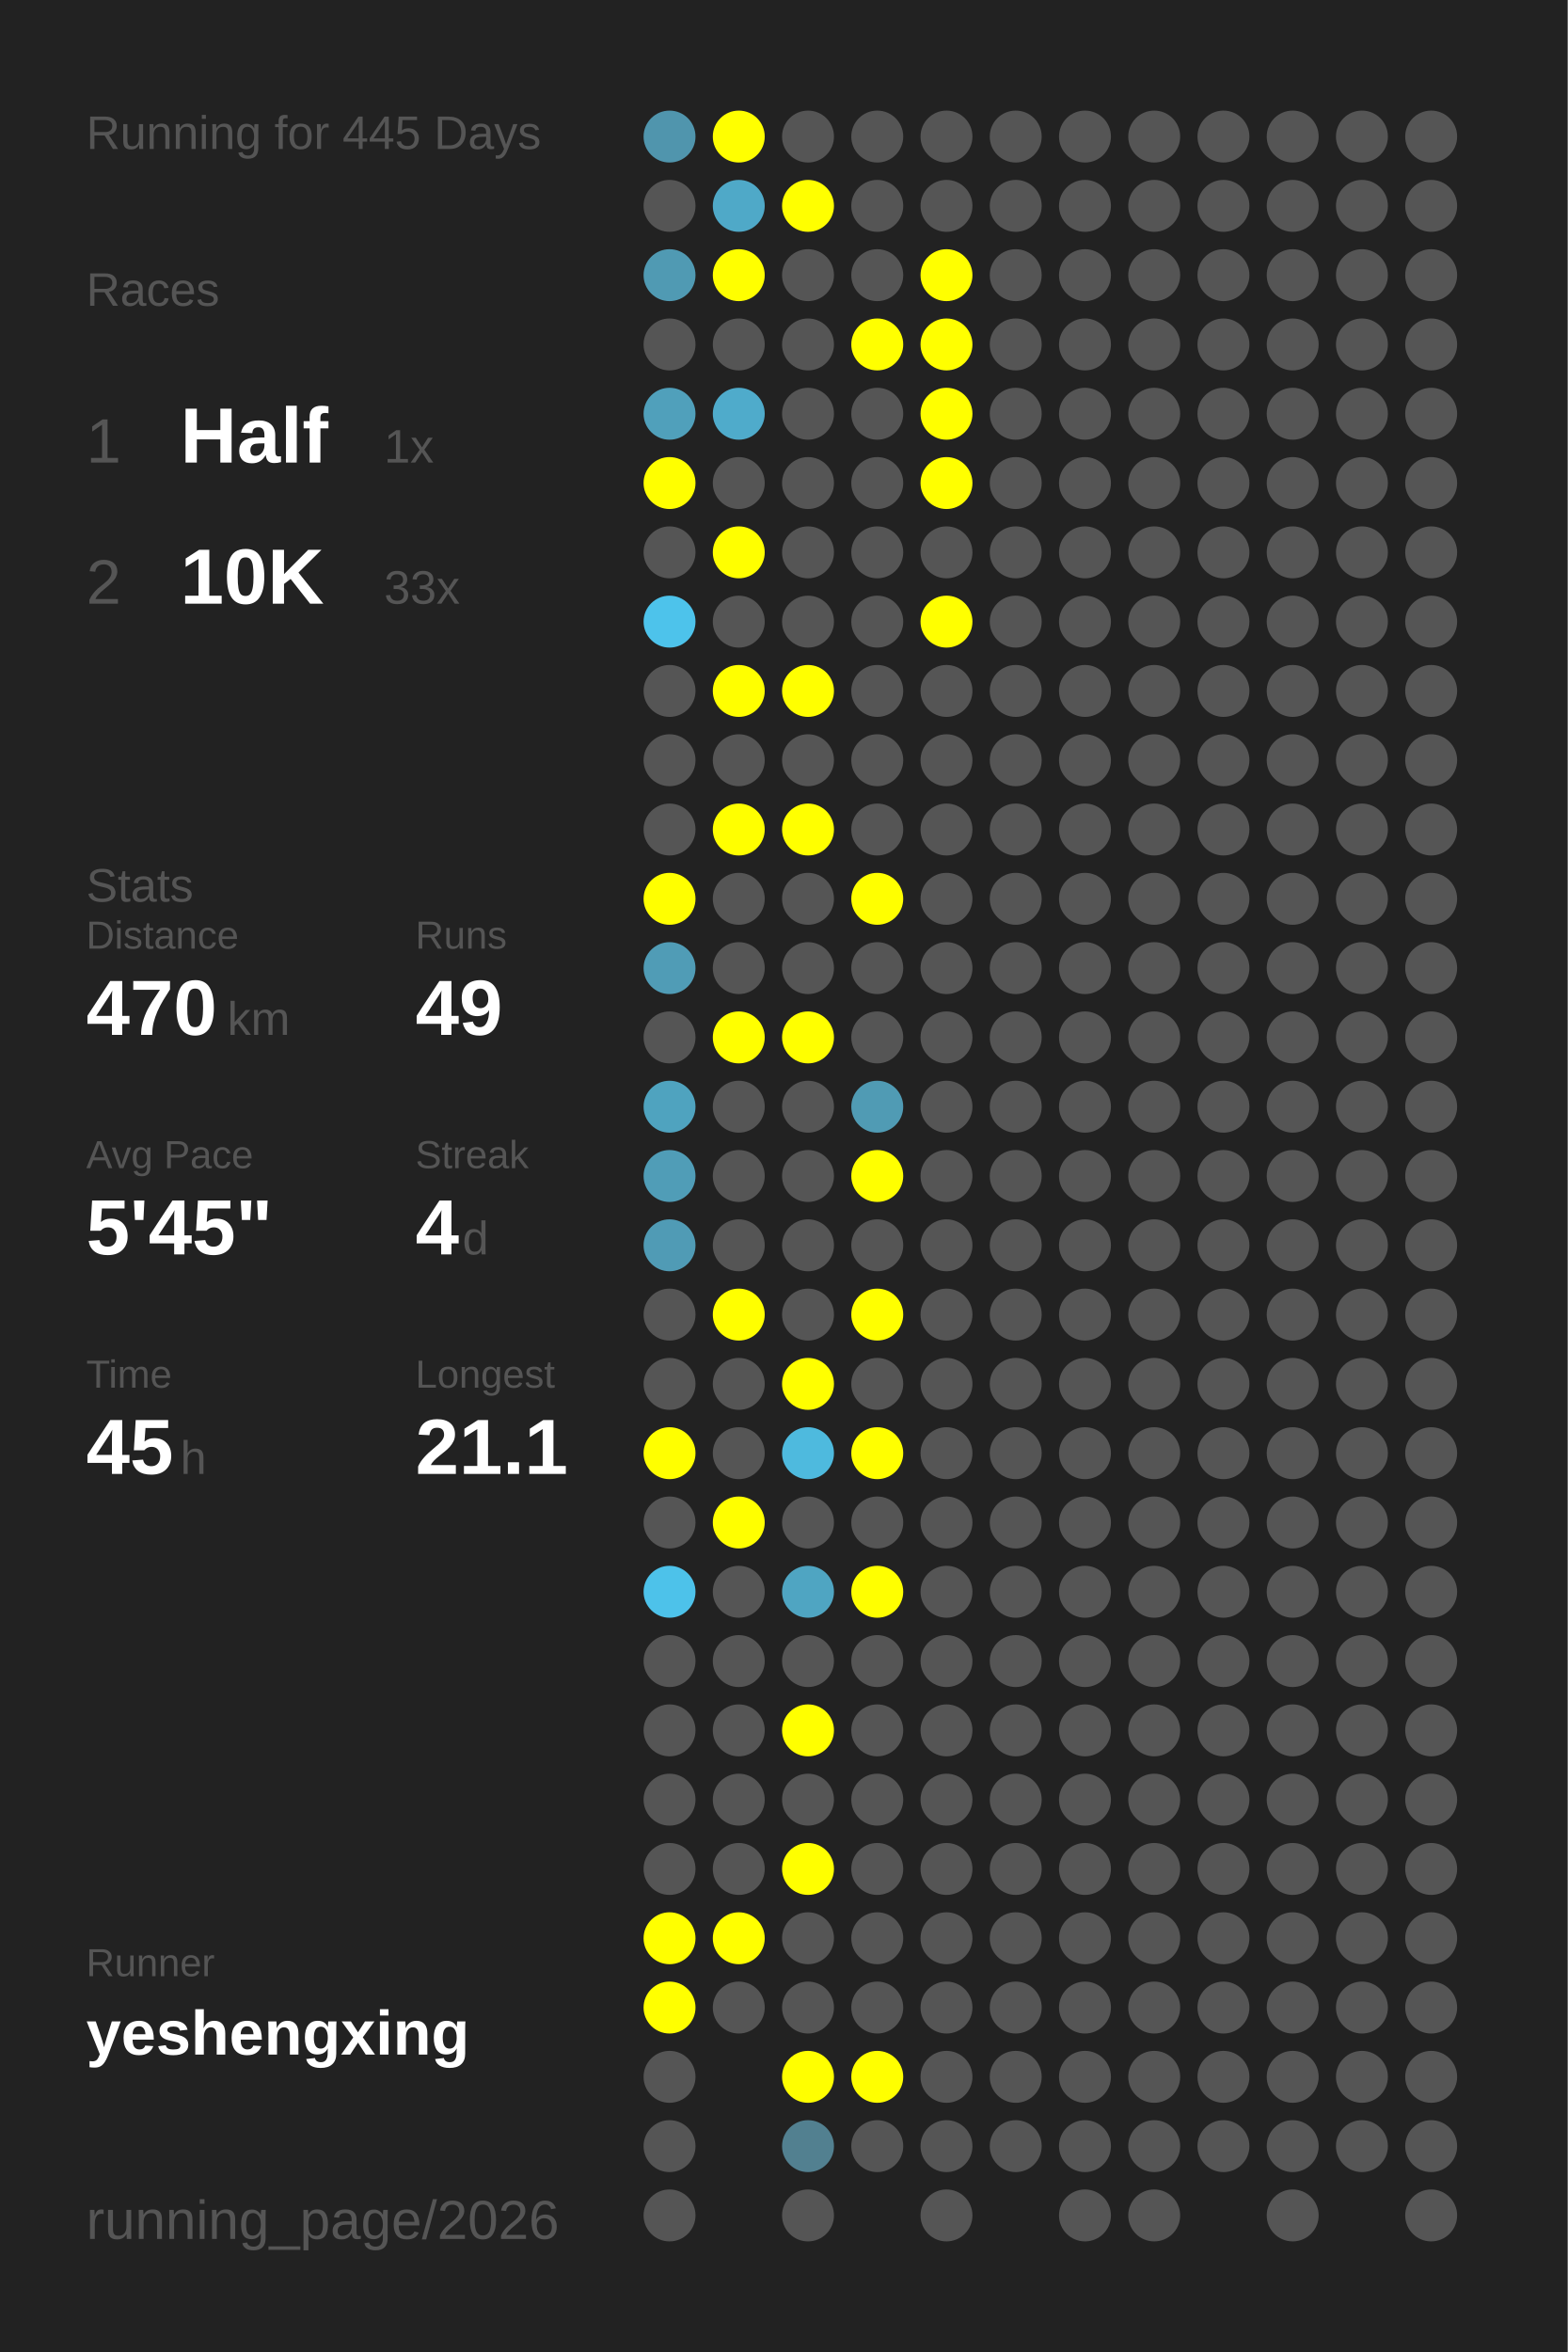
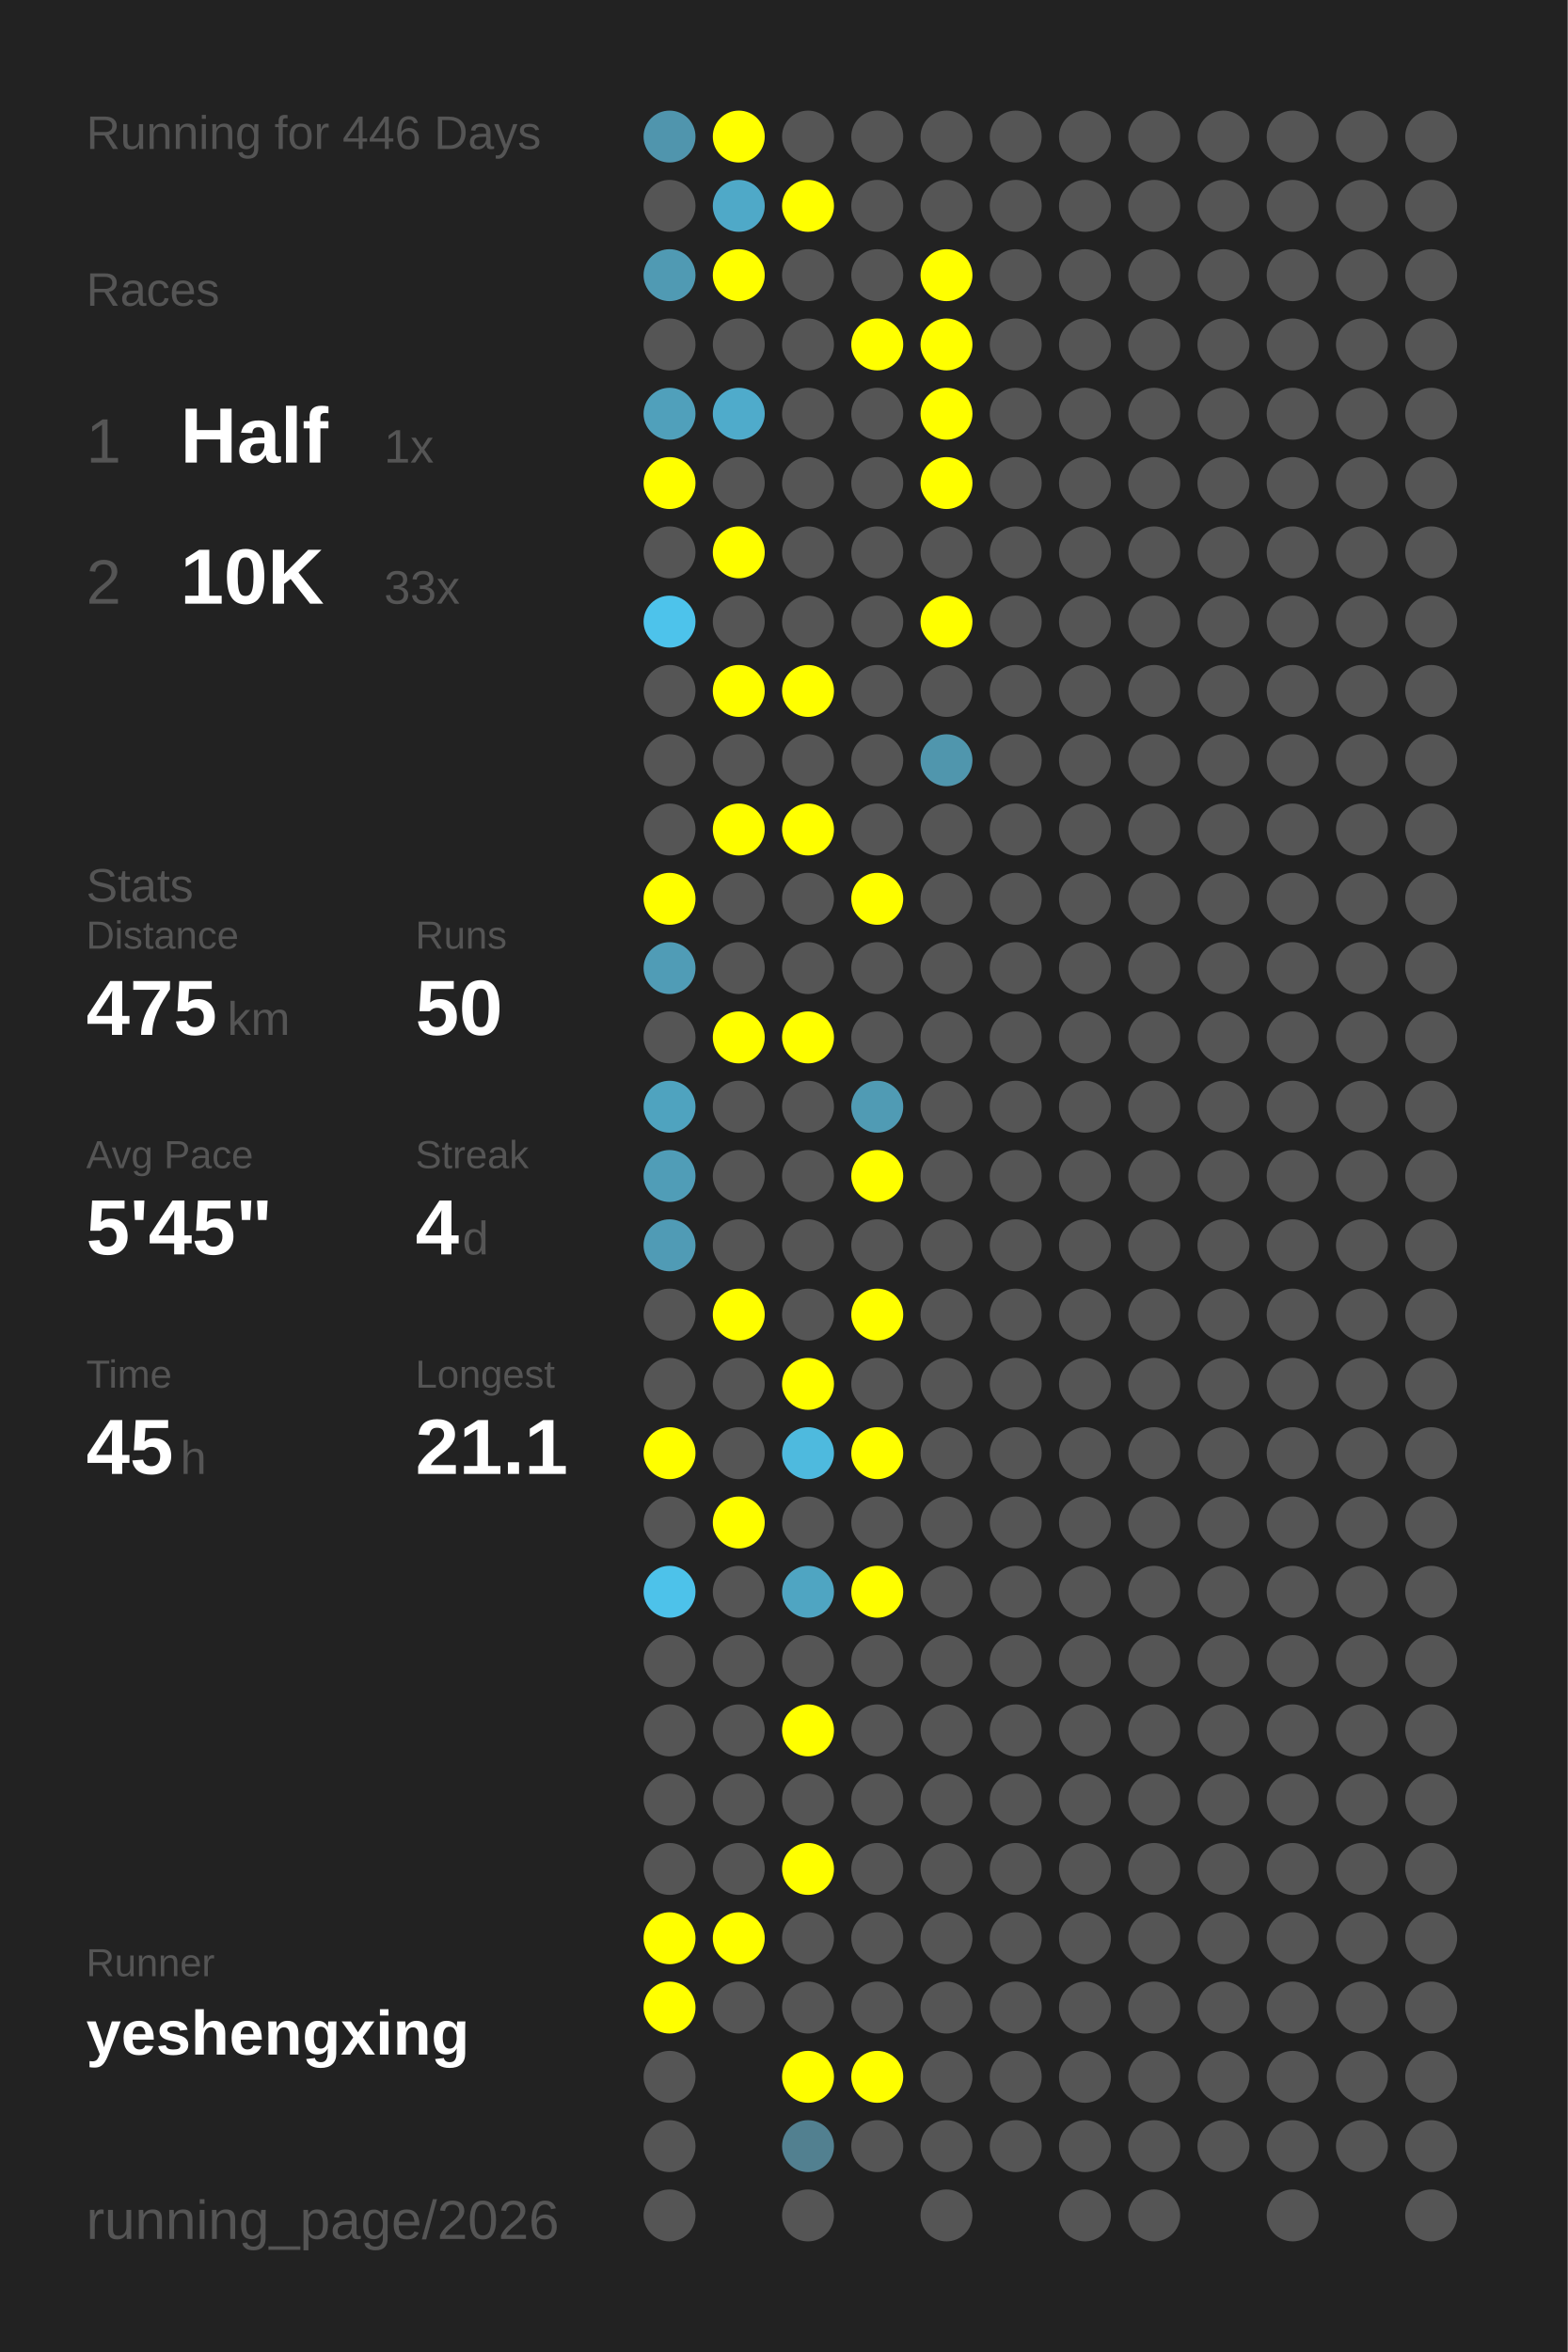
<svg xmlns="http://www.w3.org/2000/svg" baseProfile="full" height="300mm" version="1.1" viewBox="0,0,200,300" width="200mm">
  <defs />
  <rect fill="#222222" height="300" width="200" x="0" y="0" />
-   <text fill="#555555" style="font-size:6px; font-family:Arial;" x="11" y="19">Running for 445 Days</text>
+   <text fill="#555555" style="font-size:6px; font-family:Arial;" x="11" y="19">Running for 446 Days</text>
  <text fill="#555555" style="font-size:6px; font-family:Arial;" x="11" y="39">Races</text>
  <text fill="#555555" style="font-size:8px; font-family:Arial;" x="11" y="59">1</text>
  <text fill="#FFFFFF" style="font-size:10px; font-family:Arial; font-weight:bold;" x="23" y="59">Half</text>
  <text fill="#555555" style="font-size:6px; font-family:Arial;" x="49" y="59">1x</text>
  <text fill="#555555" style="font-size:8px; font-family:Arial;" x="11" y="77">2</text>
  <text fill="#FFFFFF" style="font-size:10px; font-family:Arial; font-weight:bold;" x="23" y="77">10K</text>
  <text fill="#555555" style="font-size:6px; font-family:Arial;" x="49" y="77">33x</text>
  <text fill="#555555" style="font-size:6px; font-family:Arial;" x="11" y="115">Stats</text>
  <text fill="#555555" style="font-size:5px; font-family:Arial;" x="11" y="121">Distance</text>
-   <text fill="#FFFFFF" style="font-size:10px; font-family:Arial; font-weight:bold;" x="11" y="132">470</text>
+   <text fill="#FFFFFF" style="font-size:10px; font-family:Arial; font-weight:bold;" x="11" y="132">475</text>
  <text fill="#555555" style="font-size:6px; font-family:Arial;" x="29" y="132">km</text>
  <text fill="#555555" style="font-size:5px; font-family:Arial;" x="53" y="121">Runs</text>
-   <text fill="#FFFFFF" style="font-size:10px; font-family:Arial; font-weight:bold;" x="53" y="132">49</text>
+   <text fill="#FFFFFF" style="font-size:10px; font-family:Arial; font-weight:bold;" x="53" y="132">50</text>
  <text fill="#555555" style="font-size:5px; font-family:Arial;" x="11" y="149">Avg Pace</text>
  <text fill="#FFFFFF" style="font-size:10px; font-family:Arial; font-weight:bold;" x="11" y="160">5'45"</text>
  <text fill="#555555" style="font-size:5px; font-family:Arial;" x="53" y="149">Streak</text>
  <text fill="#FFFFFF" style="font-size:10px; font-family:Arial; font-weight:bold;" x="53" y="160">4</text>
  <text fill="#555555" style="font-size:6px; font-family:Arial;" x="59" y="160">d</text>
  <text fill="#555555" style="font-size:5px; font-family:Arial;" x="11" y="177">Time</text>
  <text fill="#FFFFFF" style="font-size:10px; font-family:Arial; font-weight:bold;" x="11" y="188">45</text>
  <text fill="#555555" style="font-size:6px; font-family:Arial;" x="23" y="188">h</text>
  <text fill="#555555" style="font-size:5px; font-family:Arial;" x="53" y="177">Longest</text>
  <text fill="#FFFFFF" style="font-size:10px; font-family:Arial; font-weight:bold;" x="53" y="188">21.1</text>
  <text fill="#555555" style="font-size:5px; font-family:Arial;" x="11" y="252.065">Runner</text>
  <text fill="#FFFFFF" style="font-size:8px; font-family:Arial; font-weight:bold;" x="11" y="262.065">yeshengxing</text>
  <text fill="#555555" style="font-size:7px; font-family:Arial;" x="11" y="285.581">running_page/2026</text>
  <circle cx="85.417" cy="17.419" fill="#5095ad" r="3.312" />
  <circle cx="85.417" cy="26.258" fill="#555555" r="3.312" />
  <circle cx="85.417" cy="35.097" fill="#509ab3" r="3.312" />
  <circle cx="85.417" cy="43.935" fill="#555555" r="3.312" />
  <circle cx="85.417" cy="52.774" fill="#50a0bb" r="3.312" />
  <circle cx="85.417" cy="61.613" fill="#FFFF00" r="3.312" />
  <circle cx="85.417" cy="70.452" fill="#555555" r="3.312" />
  <circle cx="85.417" cy="79.29" fill="#4dc3eb" r="3.312" />
  <circle cx="85.417" cy="88.129" fill="#555555" r="3.312" />
  <circle cx="85.417" cy="96.968" fill="#555555" r="3.312" />
  <circle cx="85.417" cy="105.806" fill="#555555" r="3.312" />
  <circle cx="85.417" cy="114.645" fill="#FFFF00" r="3.312" />
  <circle cx="85.417" cy="123.484" fill="#509cb6" r="3.312" />
  <circle cx="85.417" cy="132.323" fill="#555555" r="3.312" />
  <circle cx="85.417" cy="141.161" fill="#4fa3bf" r="3.312" />
  <circle cx="85.417" cy="150" fill="#509db7" r="3.312" />
  <circle cx="85.417" cy="158.839" fill="#509bb5" r="3.312" />
  <circle cx="85.417" cy="167.677" fill="#555555" r="3.312" />
  <circle cx="85.417" cy="176.516" fill="#555555" r="3.312" />
  <circle cx="85.417" cy="185.355" fill="#FFFF00" r="3.312" />
  <circle cx="85.417" cy="194.194" fill="#555555" r="3.312" />
  <circle cx="85.417" cy="203.032" fill="#4dc2ea" r="3.312" />
  <circle cx="85.417" cy="211.871" fill="#555555" r="3.312" />
  <circle cx="85.417" cy="220.71" fill="#555555" r="3.312" />
  <circle cx="85.417" cy="229.548" fill="#555555" r="3.312" />
  <circle cx="85.417" cy="238.387" fill="#555555" r="3.312" />
  <circle cx="85.417" cy="247.226" fill="#FFFF00" r="3.312" />
  <circle cx="85.417" cy="256.065" fill="#FFFF00" r="3.312" />
  <circle cx="85.417" cy="264.903" fill="#555555" r="3.312" />
  <circle cx="85.417" cy="273.742" fill="#555555" r="3.312" />
  <circle cx="85.417" cy="282.581" fill="#555555" r="3.312" />
  <circle cx="94.25" cy="17.419" fill="#FFFF00" r="3.312" />
  <circle cx="94.25" cy="26.258" fill="#4fa9c8" r="3.312" />
  <circle cx="94.25" cy="35.097" fill="#FFFF00" r="3.312" />
  <circle cx="94.25" cy="43.935" fill="#555555" r="3.312" />
  <circle cx="94.25" cy="52.774" fill="#4fabcb" r="3.312" />
  <circle cx="94.25" cy="61.613" fill="#555555" r="3.312" />
  <circle cx="94.25" cy="70.452" fill="#FFFF00" r="3.312" />
  <circle cx="94.25" cy="79.29" fill="#555555" r="3.312" />
  <circle cx="94.25" cy="88.129" fill="#FFFF00" r="3.312" />
  <circle cx="94.25" cy="96.968" fill="#555555" r="3.312" />
  <circle cx="94.25" cy="105.806" fill="#FFFF00" r="3.312" />
  <circle cx="94.25" cy="114.645" fill="#555555" r="3.312" />
  <circle cx="94.25" cy="123.484" fill="#555555" r="3.312" />
  <circle cx="94.25" cy="132.323" fill="#FFFF00" r="3.312" />
  <circle cx="94.25" cy="141.161" fill="#555555" r="3.312" />
  <circle cx="94.25" cy="150" fill="#555555" r="3.312" />
  <circle cx="94.25" cy="158.839" fill="#555555" r="3.312" />
  <circle cx="94.25" cy="167.677" fill="#FFFF00" r="3.312" />
  <circle cx="94.25" cy="176.516" fill="#555555" r="3.312" />
  <circle cx="94.25" cy="185.355" fill="#555555" r="3.312" />
  <circle cx="94.25" cy="194.194" fill="#FFFF00" r="3.312" />
  <circle cx="94.25" cy="203.032" fill="#555555" r="3.312" />
  <circle cx="94.25" cy="211.871" fill="#555555" r="3.312" />
  <circle cx="94.25" cy="220.71" fill="#555555" r="3.312" />
  <circle cx="94.25" cy="229.548" fill="#555555" r="3.312" />
  <circle cx="94.25" cy="238.387" fill="#555555" r="3.312" />
  <circle cx="94.25" cy="247.226" fill="#FFFF00" r="3.312" />
  <circle cx="94.25" cy="256.065" fill="#555555" r="3.312" />
  <circle cx="103.083" cy="17.419" fill="#555555" r="3.312" />
  <circle cx="103.083" cy="26.258" fill="#FFFF00" r="3.312" />
  <circle cx="103.083" cy="35.097" fill="#555555" r="3.312" />
  <circle cx="103.083" cy="43.935" fill="#555555" r="3.312" />
  <circle cx="103.083" cy="52.774" fill="#555555" r="3.312" />
  <circle cx="103.083" cy="61.613" fill="#555555" r="3.312" />
  <circle cx="103.083" cy="70.452" fill="#555555" r="3.312" />
  <circle cx="103.083" cy="79.29" fill="#555555" r="3.312" />
  <circle cx="103.083" cy="88.129" fill="#FFFF00" r="3.312" />
  <circle cx="103.083" cy="96.968" fill="#555555" r="3.312" />
  <circle cx="103.083" cy="105.806" fill="#FFFF00" r="3.312" />
  <circle cx="103.083" cy="114.645" fill="#555555" r="3.312" />
  <circle cx="103.083" cy="123.484" fill="#555555" r="3.312" />
  <circle cx="103.083" cy="132.323" fill="#FFFF00" r="3.312" />
  <circle cx="103.083" cy="141.161" fill="#555555" r="3.312" />
  <circle cx="103.083" cy="150" fill="#555555" r="3.312" />
  <circle cx="103.083" cy="158.839" fill="#555555" r="3.312" />
  <circle cx="103.083" cy="167.677" fill="#555555" r="3.312" />
  <circle cx="103.083" cy="176.516" fill="#FFFF00" r="3.312" />
  <circle cx="103.083" cy="185.355" fill="#4ebade" r="3.312" />
  <circle cx="103.083" cy="194.194" fill="#555555" r="3.312" />
  <circle cx="103.083" cy="203.032" fill="#4fa5c2" r="3.312" />
  <circle cx="103.083" cy="211.871" fill="#555555" r="3.312" />
  <circle cx="103.083" cy="220.71" fill="#FFFF00" r="3.312" />
  <circle cx="103.083" cy="229.548" fill="#555555" r="3.312" />
  <circle cx="103.083" cy="238.387" fill="#FFFF00" r="3.312" />
  <circle cx="103.083" cy="247.226" fill="#555555" r="3.312" />
  <circle cx="103.083" cy="256.065" fill="#555555" r="3.312" />
  <circle cx="103.083" cy="264.903" fill="#FFFF00" r="3.312" />
  <circle cx="103.083" cy="273.742" fill="#528090" r="3.312" />
  <circle cx="103.083" cy="282.581" fill="#555555" r="3.312" />
  <circle cx="111.917" cy="17.419" fill="#555555" r="3.312" />
  <circle cx="111.917" cy="26.258" fill="#555555" r="3.312" />
  <circle cx="111.917" cy="35.097" fill="#555555" r="3.312" />
  <circle cx="111.917" cy="43.935" fill="#FFFF00" r="3.312" />
  <circle cx="111.917" cy="52.774" fill="#555555" r="3.312" />
  <circle cx="111.917" cy="61.613" fill="#555555" r="3.312" />
  <circle cx="111.917" cy="70.452" fill="#555555" r="3.312" />
  <circle cx="111.917" cy="79.29" fill="#555555" r="3.312" />
  <circle cx="111.917" cy="88.129" fill="#555555" r="3.312" />
  <circle cx="111.917" cy="96.968" fill="#555555" r="3.312" />
  <circle cx="111.917" cy="105.806" fill="#555555" r="3.312" />
  <circle cx="111.917" cy="114.645" fill="#FFFF00" r="3.312" />
  <circle cx="111.917" cy="123.484" fill="#555555" r="3.312" />
  <circle cx="111.917" cy="132.323" fill="#555555" r="3.312" />
  <circle cx="111.917" cy="141.161" fill="#509bb4" r="3.312" />
  <circle cx="111.917" cy="150" fill="#FFFF00" r="3.312" />
  <circle cx="111.917" cy="158.839" fill="#555555" r="3.312" />
  <circle cx="111.917" cy="167.677" fill="#FFFF00" r="3.312" />
  <circle cx="111.917" cy="176.516" fill="#555555" r="3.312" />
  <circle cx="111.917" cy="185.355" fill="#FFFF00" r="3.312" />
  <circle cx="111.917" cy="194.194" fill="#555555" r="3.312" />
  <circle cx="111.917" cy="203.032" fill="#FFFF00" r="3.312" />
  <circle cx="111.917" cy="211.871" fill="#555555" r="3.312" />
  <circle cx="111.917" cy="220.71" fill="#555555" r="3.312" />
  <circle cx="111.917" cy="229.548" fill="#555555" r="3.312" />
  <circle cx="111.917" cy="238.387" fill="#555555" r="3.312" />
  <circle cx="111.917" cy="247.226" fill="#555555" r="3.312" />
  <circle cx="111.917" cy="256.065" fill="#555555" r="3.312" />
  <circle cx="111.917" cy="264.903" fill="#FFFF00" r="3.312" />
  <circle cx="111.917" cy="273.742" fill="#555555" r="3.312" />
  <circle cx="120.75" cy="17.419" fill="#555555" r="3.312" />
  <circle cx="120.75" cy="26.258" fill="#555555" r="3.312" />
  <circle cx="120.75" cy="35.097" fill="#FFFF00" r="3.312" />
  <circle cx="120.75" cy="43.935" fill="#FFFF00" r="3.312" />
  <circle cx="120.75" cy="52.774" fill="#FFFF00" r="3.312" />
  <circle cx="120.75" cy="61.613" fill="#FFFF00" r="3.312" />
  <circle cx="120.75" cy="70.452" fill="#555555" r="3.312" />
  <circle cx="120.75" cy="79.29" fill="#FFFF00" r="3.312" />
  <circle cx="120.75" cy="88.129" fill="#555555" r="3.312" />
-   <circle cx="120.75" cy="96.968" fill="#555555" r="3.312" />
+   <circle cx="120.75" cy="96.968" fill="#5096ad" r="3.312" />
  <circle cx="120.75" cy="105.806" fill="#555555" r="3.312" />
  <circle cx="120.75" cy="114.645" fill="#555555" r="3.312" />
  <circle cx="120.75" cy="123.484" fill="#555555" r="3.312" />
  <circle cx="120.75" cy="132.323" fill="#555555" r="3.312" />
  <circle cx="120.75" cy="141.161" fill="#555555" r="3.312" />
  <circle cx="120.75" cy="150" fill="#555555" r="3.312" />
  <circle cx="120.75" cy="158.839" fill="#555555" r="3.312" />
  <circle cx="120.75" cy="167.677" fill="#555555" r="3.312" />
  <circle cx="120.75" cy="176.516" fill="#555555" r="3.312" />
  <circle cx="120.75" cy="185.355" fill="#555555" r="3.312" />
  <circle cx="120.75" cy="194.194" fill="#555555" r="3.312" />
  <circle cx="120.75" cy="203.032" fill="#555555" r="3.312" />
  <circle cx="120.75" cy="211.871" fill="#555555" r="3.312" />
  <circle cx="120.75" cy="220.71" fill="#555555" r="3.312" />
  <circle cx="120.75" cy="229.548" fill="#555555" r="3.312" />
  <circle cx="120.75" cy="238.387" fill="#555555" r="3.312" />
  <circle cx="120.75" cy="247.226" fill="#555555" r="3.312" />
  <circle cx="120.75" cy="256.065" fill="#555555" r="3.312" />
  <circle cx="120.75" cy="264.903" fill="#555555" r="3.312" />
  <circle cx="120.75" cy="273.742" fill="#555555" r="3.312" />
  <circle cx="120.75" cy="282.581" fill="#555555" r="3.312" />
  <circle cx="129.583" cy="17.419" fill="#555555" r="3.312" />
  <circle cx="129.583" cy="26.258" fill="#555555" r="3.312" />
  <circle cx="129.583" cy="35.097" fill="#555555" r="3.312" />
  <circle cx="129.583" cy="43.935" fill="#555555" r="3.312" />
  <circle cx="129.583" cy="52.774" fill="#555555" r="3.312" />
  <circle cx="129.583" cy="61.613" fill="#555555" r="3.312" />
  <circle cx="129.583" cy="70.452" fill="#555555" r="3.312" />
  <circle cx="129.583" cy="79.29" fill="#555555" r="3.312" />
  <circle cx="129.583" cy="88.129" fill="#555555" r="3.312" />
  <circle cx="129.583" cy="96.968" fill="#555555" r="3.312" />
  <circle cx="129.583" cy="105.806" fill="#555555" r="3.312" />
  <circle cx="129.583" cy="114.645" fill="#555555" r="3.312" />
  <circle cx="129.583" cy="123.484" fill="#555555" r="3.312" />
  <circle cx="129.583" cy="132.323" fill="#555555" r="3.312" />
  <circle cx="129.583" cy="141.161" fill="#555555" r="3.312" />
  <circle cx="129.583" cy="150" fill="#555555" r="3.312" />
  <circle cx="129.583" cy="158.839" fill="#555555" r="3.312" />
  <circle cx="129.583" cy="167.677" fill="#555555" r="3.312" />
  <circle cx="129.583" cy="176.516" fill="#555555" r="3.312" />
  <circle cx="129.583" cy="185.355" fill="#555555" r="3.312" />
  <circle cx="129.583" cy="194.194" fill="#555555" r="3.312" />
  <circle cx="129.583" cy="203.032" fill="#555555" r="3.312" />
  <circle cx="129.583" cy="211.871" fill="#555555" r="3.312" />
  <circle cx="129.583" cy="220.71" fill="#555555" r="3.312" />
  <circle cx="129.583" cy="229.548" fill="#555555" r="3.312" />
  <circle cx="129.583" cy="238.387" fill="#555555" r="3.312" />
  <circle cx="129.583" cy="247.226" fill="#555555" r="3.312" />
  <circle cx="129.583" cy="256.065" fill="#555555" r="3.312" />
  <circle cx="129.583" cy="264.903" fill="#555555" r="3.312" />
  <circle cx="129.583" cy="273.742" fill="#555555" r="3.312" />
  <circle cx="138.417" cy="17.419" fill="#555555" r="3.312" />
  <circle cx="138.417" cy="26.258" fill="#555555" r="3.312" />
  <circle cx="138.417" cy="35.097" fill="#555555" r="3.312" />
  <circle cx="138.417" cy="43.935" fill="#555555" r="3.312" />
  <circle cx="138.417" cy="52.774" fill="#555555" r="3.312" />
  <circle cx="138.417" cy="61.613" fill="#555555" r="3.312" />
  <circle cx="138.417" cy="70.452" fill="#555555" r="3.312" />
  <circle cx="138.417" cy="79.29" fill="#555555" r="3.312" />
  <circle cx="138.417" cy="88.129" fill="#555555" r="3.312" />
  <circle cx="138.417" cy="96.968" fill="#555555" r="3.312" />
  <circle cx="138.417" cy="105.806" fill="#555555" r="3.312" />
  <circle cx="138.417" cy="114.645" fill="#555555" r="3.312" />
  <circle cx="138.417" cy="123.484" fill="#555555" r="3.312" />
  <circle cx="138.417" cy="132.323" fill="#555555" r="3.312" />
  <circle cx="138.417" cy="141.161" fill="#555555" r="3.312" />
  <circle cx="138.417" cy="150" fill="#555555" r="3.312" />
  <circle cx="138.417" cy="158.839" fill="#555555" r="3.312" />
  <circle cx="138.417" cy="167.677" fill="#555555" r="3.312" />
  <circle cx="138.417" cy="176.516" fill="#555555" r="3.312" />
  <circle cx="138.417" cy="185.355" fill="#555555" r="3.312" />
  <circle cx="138.417" cy="194.194" fill="#555555" r="3.312" />
  <circle cx="138.417" cy="203.032" fill="#555555" r="3.312" />
  <circle cx="138.417" cy="211.871" fill="#555555" r="3.312" />
  <circle cx="138.417" cy="220.71" fill="#555555" r="3.312" />
  <circle cx="138.417" cy="229.548" fill="#555555" r="3.312" />
  <circle cx="138.417" cy="238.387" fill="#555555" r="3.312" />
  <circle cx="138.417" cy="247.226" fill="#555555" r="3.312" />
  <circle cx="138.417" cy="256.065" fill="#555555" r="3.312" />
  <circle cx="138.417" cy="264.903" fill="#555555" r="3.312" />
  <circle cx="138.417" cy="273.742" fill="#555555" r="3.312" />
  <circle cx="138.417" cy="282.581" fill="#555555" r="3.312" />
  <circle cx="147.25" cy="17.419" fill="#555555" r="3.312" />
  <circle cx="147.25" cy="26.258" fill="#555555" r="3.312" />
  <circle cx="147.25" cy="35.097" fill="#555555" r="3.312" />
  <circle cx="147.25" cy="43.935" fill="#555555" r="3.312" />
  <circle cx="147.25" cy="52.774" fill="#555555" r="3.312" />
  <circle cx="147.25" cy="61.613" fill="#555555" r="3.312" />
  <circle cx="147.25" cy="70.452" fill="#555555" r="3.312" />
  <circle cx="147.25" cy="79.29" fill="#555555" r="3.312" />
  <circle cx="147.25" cy="88.129" fill="#555555" r="3.312" />
  <circle cx="147.25" cy="96.968" fill="#555555" r="3.312" />
  <circle cx="147.25" cy="105.806" fill="#555555" r="3.312" />
  <circle cx="147.25" cy="114.645" fill="#555555" r="3.312" />
  <circle cx="147.25" cy="123.484" fill="#555555" r="3.312" />
  <circle cx="147.25" cy="132.323" fill="#555555" r="3.312" />
  <circle cx="147.25" cy="141.161" fill="#555555" r="3.312" />
  <circle cx="147.25" cy="150" fill="#555555" r="3.312" />
  <circle cx="147.25" cy="158.839" fill="#555555" r="3.312" />
  <circle cx="147.25" cy="167.677" fill="#555555" r="3.312" />
  <circle cx="147.25" cy="176.516" fill="#555555" r="3.312" />
  <circle cx="147.25" cy="185.355" fill="#555555" r="3.312" />
  <circle cx="147.25" cy="194.194" fill="#555555" r="3.312" />
  <circle cx="147.25" cy="203.032" fill="#555555" r="3.312" />
  <circle cx="147.25" cy="211.871" fill="#555555" r="3.312" />
  <circle cx="147.25" cy="220.71" fill="#555555" r="3.312" />
  <circle cx="147.25" cy="229.548" fill="#555555" r="3.312" />
  <circle cx="147.25" cy="238.387" fill="#555555" r="3.312" />
  <circle cx="147.25" cy="247.226" fill="#555555" r="3.312" />
  <circle cx="147.25" cy="256.065" fill="#555555" r="3.312" />
  <circle cx="147.25" cy="264.903" fill="#555555" r="3.312" />
  <circle cx="147.25" cy="273.742" fill="#555555" r="3.312" />
  <circle cx="147.25" cy="282.581" fill="#555555" r="3.312" />
  <circle cx="156.083" cy="17.419" fill="#555555" r="3.312" />
  <circle cx="156.083" cy="26.258" fill="#555555" r="3.312" />
  <circle cx="156.083" cy="35.097" fill="#555555" r="3.312" />
  <circle cx="156.083" cy="43.935" fill="#555555" r="3.312" />
  <circle cx="156.083" cy="52.774" fill="#555555" r="3.312" />
  <circle cx="156.083" cy="61.613" fill="#555555" r="3.312" />
  <circle cx="156.083" cy="70.452" fill="#555555" r="3.312" />
  <circle cx="156.083" cy="79.29" fill="#555555" r="3.312" />
  <circle cx="156.083" cy="88.129" fill="#555555" r="3.312" />
  <circle cx="156.083" cy="96.968" fill="#555555" r="3.312" />
  <circle cx="156.083" cy="105.806" fill="#555555" r="3.312" />
  <circle cx="156.083" cy="114.645" fill="#555555" r="3.312" />
  <circle cx="156.083" cy="123.484" fill="#555555" r="3.312" />
  <circle cx="156.083" cy="132.323" fill="#555555" r="3.312" />
  <circle cx="156.083" cy="141.161" fill="#555555" r="3.312" />
  <circle cx="156.083" cy="150" fill="#555555" r="3.312" />
  <circle cx="156.083" cy="158.839" fill="#555555" r="3.312" />
  <circle cx="156.083" cy="167.677" fill="#555555" r="3.312" />
  <circle cx="156.083" cy="176.516" fill="#555555" r="3.312" />
  <circle cx="156.083" cy="185.355" fill="#555555" r="3.312" />
  <circle cx="156.083" cy="194.194" fill="#555555" r="3.312" />
  <circle cx="156.083" cy="203.032" fill="#555555" r="3.312" />
  <circle cx="156.083" cy="211.871" fill="#555555" r="3.312" />
  <circle cx="156.083" cy="220.71" fill="#555555" r="3.312" />
  <circle cx="156.083" cy="229.548" fill="#555555" r="3.312" />
  <circle cx="156.083" cy="238.387" fill="#555555" r="3.312" />
  <circle cx="156.083" cy="247.226" fill="#555555" r="3.312" />
  <circle cx="156.083" cy="256.065" fill="#555555" r="3.312" />
  <circle cx="156.083" cy="264.903" fill="#555555" r="3.312" />
  <circle cx="156.083" cy="273.742" fill="#555555" r="3.312" />
  <circle cx="164.917" cy="17.419" fill="#555555" r="3.312" />
  <circle cx="164.917" cy="26.258" fill="#555555" r="3.312" />
  <circle cx="164.917" cy="35.097" fill="#555555" r="3.312" />
  <circle cx="164.917" cy="43.935" fill="#555555" r="3.312" />
  <circle cx="164.917" cy="52.774" fill="#555555" r="3.312" />
  <circle cx="164.917" cy="61.613" fill="#555555" r="3.312" />
  <circle cx="164.917" cy="70.452" fill="#555555" r="3.312" />
  <circle cx="164.917" cy="79.29" fill="#555555" r="3.312" />
  <circle cx="164.917" cy="88.129" fill="#555555" r="3.312" />
  <circle cx="164.917" cy="96.968" fill="#555555" r="3.312" />
  <circle cx="164.917" cy="105.806" fill="#555555" r="3.312" />
  <circle cx="164.917" cy="114.645" fill="#555555" r="3.312" />
  <circle cx="164.917" cy="123.484" fill="#555555" r="3.312" />
  <circle cx="164.917" cy="132.323" fill="#555555" r="3.312" />
  <circle cx="164.917" cy="141.161" fill="#555555" r="3.312" />
  <circle cx="164.917" cy="150" fill="#555555" r="3.312" />
  <circle cx="164.917" cy="158.839" fill="#555555" r="3.312" />
  <circle cx="164.917" cy="167.677" fill="#555555" r="3.312" />
  <circle cx="164.917" cy="176.516" fill="#555555" r="3.312" />
  <circle cx="164.917" cy="185.355" fill="#555555" r="3.312" />
  <circle cx="164.917" cy="194.194" fill="#555555" r="3.312" />
  <circle cx="164.917" cy="203.032" fill="#555555" r="3.312" />
  <circle cx="164.917" cy="211.871" fill="#555555" r="3.312" />
  <circle cx="164.917" cy="220.71" fill="#555555" r="3.312" />
  <circle cx="164.917" cy="229.548" fill="#555555" r="3.312" />
  <circle cx="164.917" cy="238.387" fill="#555555" r="3.312" />
  <circle cx="164.917" cy="247.226" fill="#555555" r="3.312" />
  <circle cx="164.917" cy="256.065" fill="#555555" r="3.312" />
  <circle cx="164.917" cy="264.903" fill="#555555" r="3.312" />
  <circle cx="164.917" cy="273.742" fill="#555555" r="3.312" />
  <circle cx="164.917" cy="282.581" fill="#555555" r="3.312" />
  <circle cx="173.75" cy="17.419" fill="#555555" r="3.312" />
  <circle cx="173.75" cy="26.258" fill="#555555" r="3.312" />
  <circle cx="173.75" cy="35.097" fill="#555555" r="3.312" />
  <circle cx="173.75" cy="43.935" fill="#555555" r="3.312" />
  <circle cx="173.75" cy="52.774" fill="#555555" r="3.312" />
  <circle cx="173.75" cy="61.613" fill="#555555" r="3.312" />
  <circle cx="173.75" cy="70.452" fill="#555555" r="3.312" />
  <circle cx="173.75" cy="79.29" fill="#555555" r="3.312" />
  <circle cx="173.75" cy="88.129" fill="#555555" r="3.312" />
  <circle cx="173.75" cy="96.968" fill="#555555" r="3.312" />
  <circle cx="173.75" cy="105.806" fill="#555555" r="3.312" />
  <circle cx="173.75" cy="114.645" fill="#555555" r="3.312" />
  <circle cx="173.75" cy="123.484" fill="#555555" r="3.312" />
  <circle cx="173.75" cy="132.323" fill="#555555" r="3.312" />
  <circle cx="173.75" cy="141.161" fill="#555555" r="3.312" />
  <circle cx="173.75" cy="150" fill="#555555" r="3.312" />
  <circle cx="173.75" cy="158.839" fill="#555555" r="3.312" />
  <circle cx="173.75" cy="167.677" fill="#555555" r="3.312" />
  <circle cx="173.75" cy="176.516" fill="#555555" r="3.312" />
  <circle cx="173.75" cy="185.355" fill="#555555" r="3.312" />
  <circle cx="173.75" cy="194.194" fill="#555555" r="3.312" />
  <circle cx="173.75" cy="203.032" fill="#555555" r="3.312" />
  <circle cx="173.75" cy="211.871" fill="#555555" r="3.312" />
  <circle cx="173.75" cy="220.71" fill="#555555" r="3.312" />
  <circle cx="173.75" cy="229.548" fill="#555555" r="3.312" />
  <circle cx="173.75" cy="238.387" fill="#555555" r="3.312" />
  <circle cx="173.75" cy="247.226" fill="#555555" r="3.312" />
  <circle cx="173.75" cy="256.065" fill="#555555" r="3.312" />
  <circle cx="173.75" cy="264.903" fill="#555555" r="3.312" />
  <circle cx="173.75" cy="273.742" fill="#555555" r="3.312" />
  <circle cx="182.583" cy="17.419" fill="#555555" r="3.312" />
  <circle cx="182.583" cy="26.258" fill="#555555" r="3.312" />
  <circle cx="182.583" cy="35.097" fill="#555555" r="3.312" />
  <circle cx="182.583" cy="43.935" fill="#555555" r="3.312" />
  <circle cx="182.583" cy="52.774" fill="#555555" r="3.312" />
  <circle cx="182.583" cy="61.613" fill="#555555" r="3.312" />
  <circle cx="182.583" cy="70.452" fill="#555555" r="3.312" />
  <circle cx="182.583" cy="79.29" fill="#555555" r="3.312" />
  <circle cx="182.583" cy="88.129" fill="#555555" r="3.312" />
  <circle cx="182.583" cy="96.968" fill="#555555" r="3.312" />
  <circle cx="182.583" cy="105.806" fill="#555555" r="3.312" />
  <circle cx="182.583" cy="114.645" fill="#555555" r="3.312" />
  <circle cx="182.583" cy="123.484" fill="#555555" r="3.312" />
  <circle cx="182.583" cy="132.323" fill="#555555" r="3.312" />
  <circle cx="182.583" cy="141.161" fill="#555555" r="3.312" />
  <circle cx="182.583" cy="150" fill="#555555" r="3.312" />
  <circle cx="182.583" cy="158.839" fill="#555555" r="3.312" />
  <circle cx="182.583" cy="167.677" fill="#555555" r="3.312" />
  <circle cx="182.583" cy="176.516" fill="#555555" r="3.312" />
  <circle cx="182.583" cy="185.355" fill="#555555" r="3.312" />
  <circle cx="182.583" cy="194.194" fill="#555555" r="3.312" />
  <circle cx="182.583" cy="203.032" fill="#555555" r="3.312" />
  <circle cx="182.583" cy="211.871" fill="#555555" r="3.312" />
  <circle cx="182.583" cy="220.71" fill="#555555" r="3.312" />
  <circle cx="182.583" cy="229.548" fill="#555555" r="3.312" />
  <circle cx="182.583" cy="238.387" fill="#555555" r="3.312" />
  <circle cx="182.583" cy="247.226" fill="#555555" r="3.312" />
  <circle cx="182.583" cy="256.065" fill="#555555" r="3.312" />
  <circle cx="182.583" cy="264.903" fill="#555555" r="3.312" />
  <circle cx="182.583" cy="273.742" fill="#555555" r="3.312" />
  <circle cx="182.583" cy="282.581" fill="#555555" r="3.312" />
</svg>
